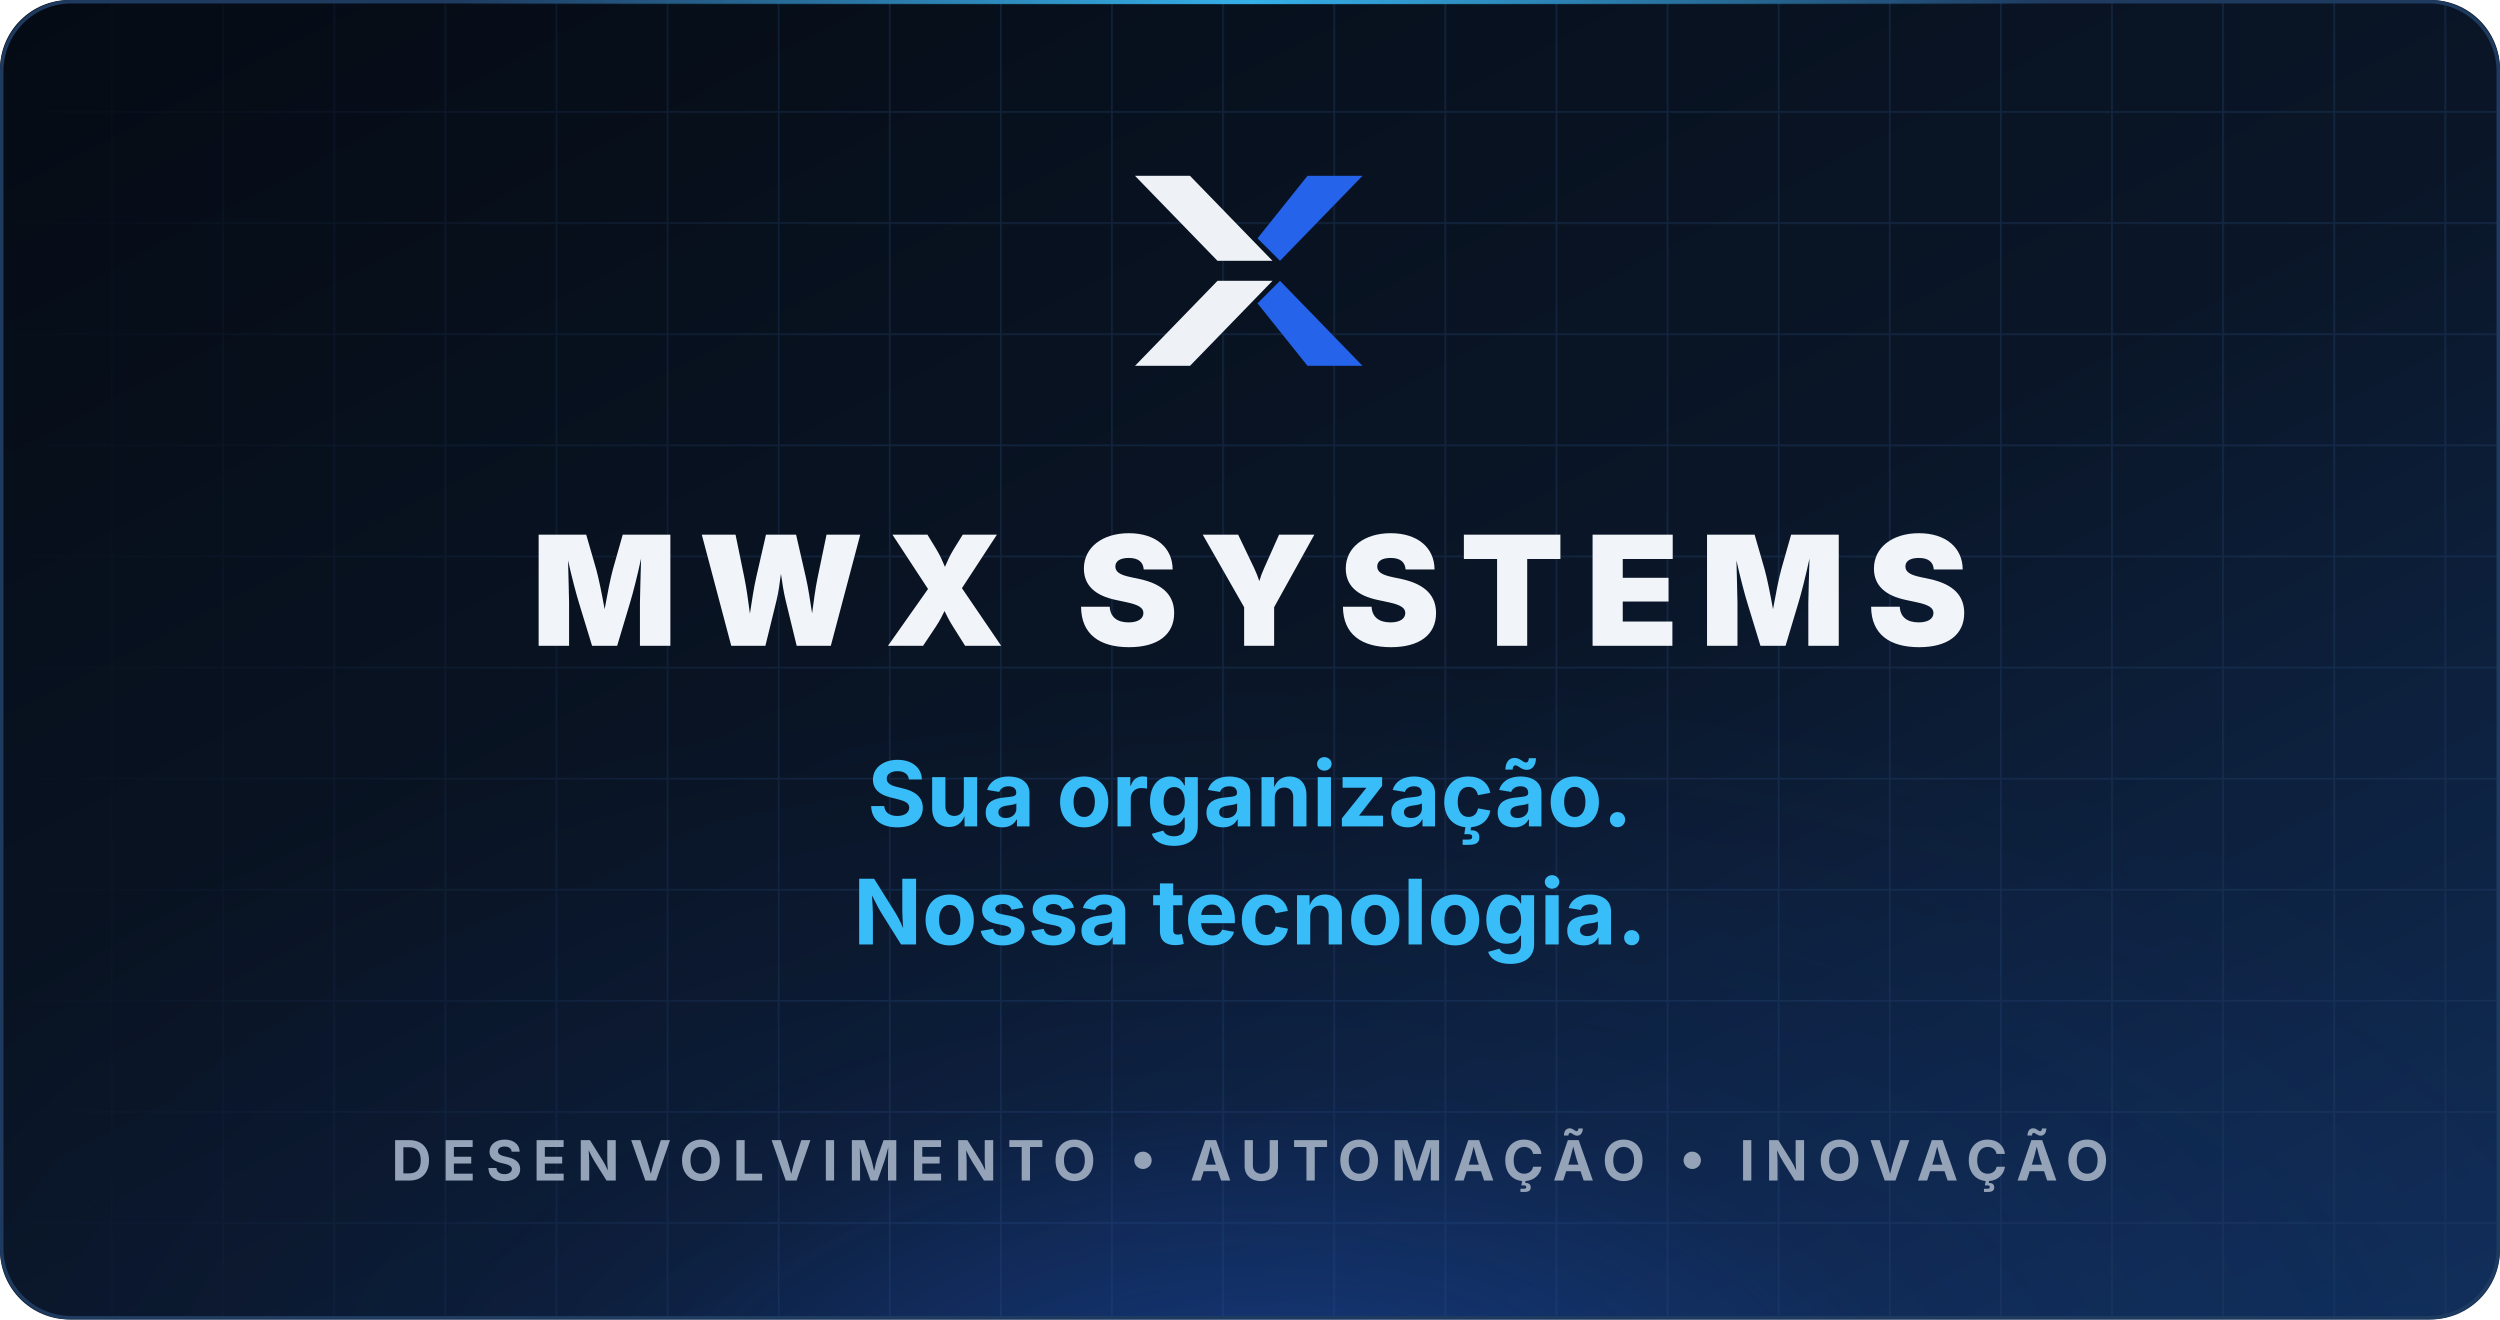
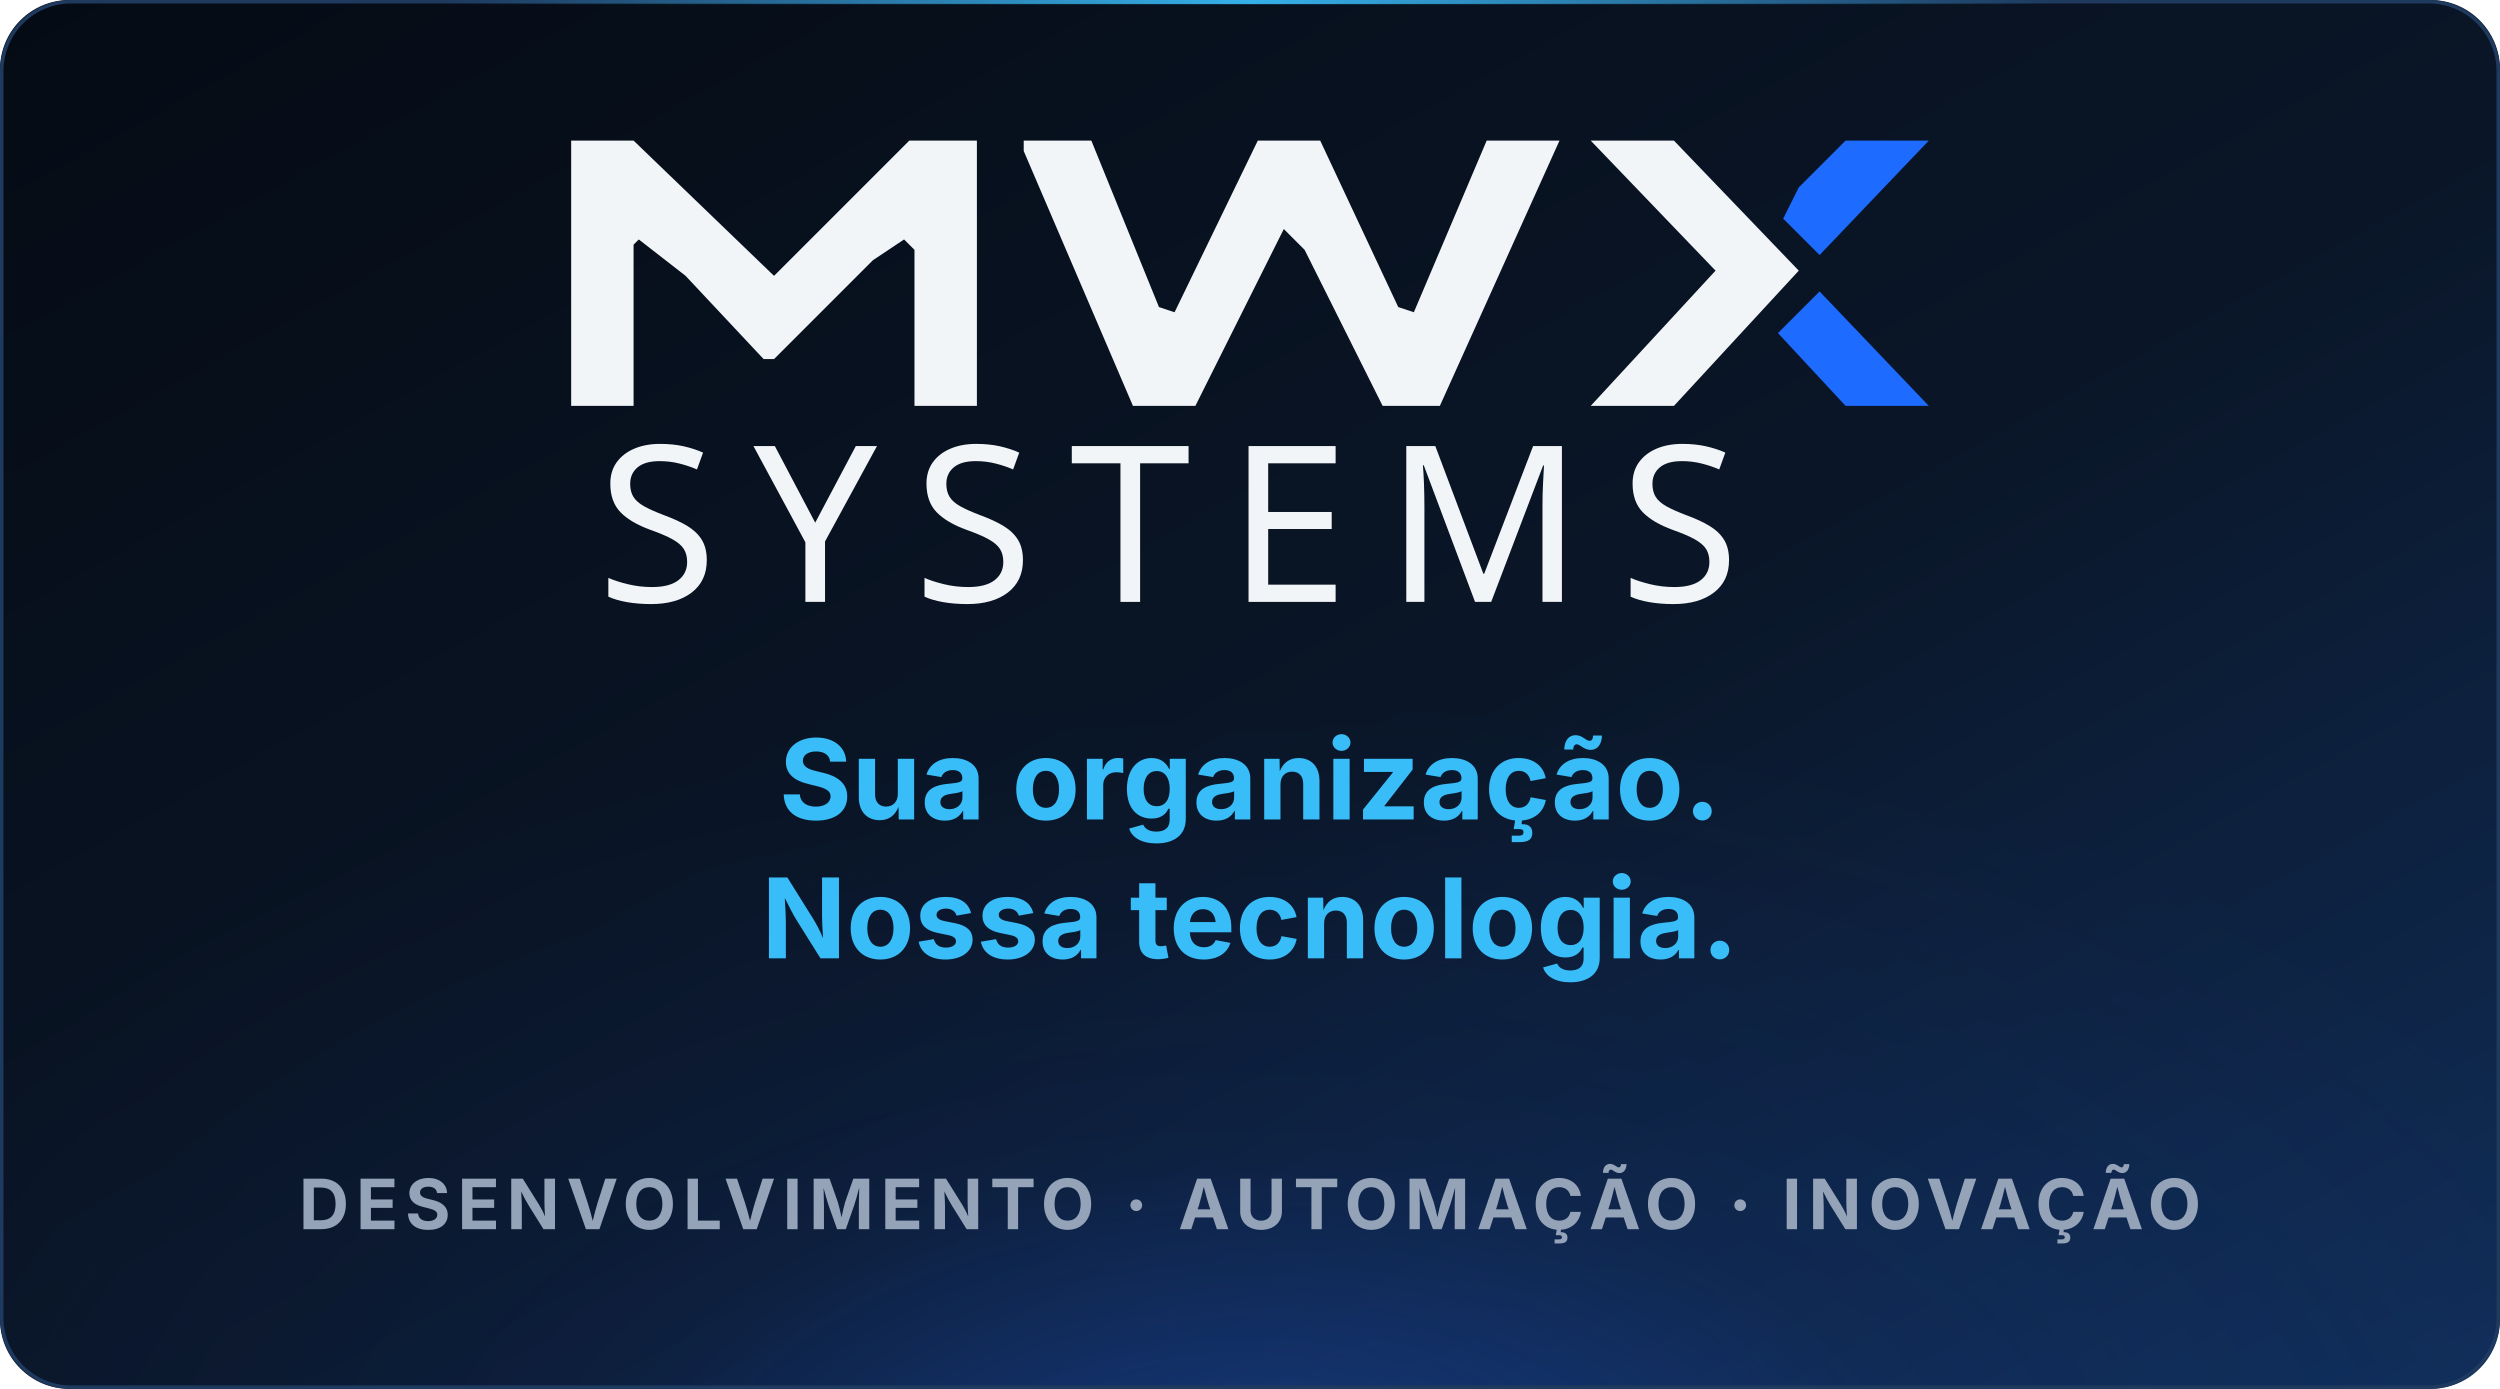
- <svg xmlns="http://www.w3.org/2000/svg" width="720" height="380" viewBox="0 0 720 380" role="img" aria-label="MWX Systems. Sua organização. Nossa tecnologia." font-family="'Segoe UI', 'Inter', 'Helvetica Neue', Arial, sans-serif">
+ <svg xmlns="http://www.w3.org/2000/svg" width="720" height="400" viewBox="0 0 720 400" role="img" aria-label="MWX Systems. Sua organização. Nossa tecnologia." font-family="'Segoe UI', 'Inter', 'Helvetica Neue', Arial, sans-serif">
  <defs>
    <linearGradient id="bgfm" x1="0" y1="0" x2="1" y2="1">
      <stop offset="0" stop-color="#050B14" />
      <stop offset=".55" stop-color="#0A1628" />
      <stop offset="1" stop-color="#102D58" />
    </linearGradient>
    <radialGradient id="glowfm" cx="0.5" cy="1.1" r=".6">
      <stop offset="0" stop-color="#2563EB" stop-opacity=".38" />
      <stop offset=".45" stop-color="#2563EB" stop-opacity=".08" />
      <stop offset="1" stop-color="#2563EB" stop-opacity="0" />
    </radialGradient>
-     <pattern id="gridfm" width="32" height="32" patternUnits="userSpaceOnUse">
-       <path d="M32 0H0V32" fill="none" stroke="#1E3A5F" stroke-width="1" opacity=".45" />
-     </pattern>
    <linearGradient id="edgefm" x1="0" y1="0" x2="1" y2="0">
      <stop offset="0" stop-color="#38BDF8" stop-opacity="0" />
      <stop offset=".5" stop-color="#38BDF8" stop-opacity=".9" />
      <stop offset="1" stop-color="#38BDF8" stop-opacity="0" />
    </linearGradient>
-     <linearGradient id="txtfm" x1="0" y1="0" x2="1" y2="0">
-       <stop offset="0" stop-color="#2563EB" />
-       <stop offset=".5" stop-color="#3B82F6" />
-       <stop offset="1" stop-color="#38BDF8" />
-     </linearGradient>
-     <linearGradient id="fadefm" x1="0" y1="0" x2="1" y2="0">
-       <stop offset="0" stop-color="#fff" stop-opacity="0" />
-       <stop offset=".35" stop-color="#fff" stop-opacity=".9" />
-       <stop offset="1" stop-color="#fff" />
-     </linearGradient>
-     <mask id="gmfm">
-       <rect width="720" height="380" fill="url(#fadefm)" />
-     </mask>
    <clipPath id="clipfm">
-       <rect width="720" height="380" rx="20" />
+       <rect width="720" height="400" rx="20" />
    </clipPath>
  </defs>
  <g clip-path="url(#clipfm)">
-     <rect width="720" height="380" fill="url(#bgfm)" />
-     <rect width="720" height="380" fill="url(#gridfm)" mask="url(#gmfm)" />
-     <rect width="720" height="380" fill="url(#glowfm)" />
+     <rect width="720" height="400" fill="url(#bgfm)" />
+     <rect width="720" height="400" fill="url(#glowfm)" />
  </g>
-   <rect x=".5" y=".5" width="719" height="379" rx="20" fill="none" stroke="#1E3A5F" />
+   <rect x=".5" y=".5" width="719" height="399" rx="20" fill="none" stroke="#1E3A5F" />
  <rect x="130" y="0" width="461" height="1.2" fill="url(#edgefm)" />
-   <g transform="translate(324.0 42) scale(0.72)">
-     <path d="M4 12h22l33 34H37Z" fill="#EEF2F7" />
-     <path d="M37 54h22L26 88H4Z" fill="#EEF2F7" />
-     <path d="M73 12h22L62 46 53 37Z" fill="#2563EB" />
-     <path d="M53 63l9-9 33 34H73Z" fill="#2563EB" />
+   <g transform="translate(160.0 36) scale(1.4981)">
+     <g fill="#F2F5F8">
+       <path d="M 90,5 L 111,54 L 123,54 L 140,20 L 144,24 L 159,54 L 170,54 L 193,3 L 179,3 L 165,36 L 162,35 L 147,3 L 135,3 L 119,36 L 116,35 L 103,3 L 90,3 Z" />
+       <path d="M 3,3 L 3,54 L 15,54 L 15,23 L 16,22 L 25,29 L 40,45 L 42,45 L 61,26 L 67,22 L 69,24 L 69,54 L 81,54 L 81,3 L 68,3 L 42,29 L 15,3 Z" />
+       <path d="M 199,3 L 223,28 L 199,54 L 215,54 L 239,28 L 215,3 Z" />
+     </g>
+     <g fill="#1E6BFF">
+       <path d="M 264,3 L 248,3 L 239,12 L 236,18 L 243,25 Z" />
+       <path d="M 235,40 L 248,54 L 264,54 L 243,32 Z" />
+     </g>
+     <path fill="#F2F5F8" d="M29.072 83.666Q29.072 87.652 26.177 89.876Q23.282 92.1 18.373 92.1Q15.856 92.1 13.716 91.722Q11.576 91.344 10.15 90.673V87.065Q11.66 87.736 13.905 88.282Q16.149 88.827 18.541 88.827Q21.897 88.827 23.597 87.526Q25.296 86.226 25.296 84.002Q25.296 82.534 24.666 81.527Q24.037 80.52 22.506 79.66Q20.974 78.8 18.247 77.835Q14.429 76.45 12.478 74.436Q10.527 72.422 10.527 68.94Q10.527 66.548 11.744 64.849Q12.961 63.15 15.122 62.227Q17.282 61.304 20.093 61.304Q22.569 61.304 24.625 61.765Q26.68 62.227 28.359 62.982L27.184 66.213Q25.631 65.541 23.806 65.08Q21.981 64.618 20.009 64.618Q17.198 64.618 15.772 65.814Q14.345 67.01 14.345 68.982Q14.345 70.492 14.975 71.499Q15.604 72.506 17.031 73.303Q18.457 74.1 20.89 75.024Q23.534 75.989 25.359 77.1Q27.184 78.212 28.128 79.765Q29.072 81.317 29.072 83.666Z" />
+     <path fill="#F2F5F8" d="M49.917 76.45 57.721 61.724H61.791L51.805 80.058V91.68H48.029V80.226L38.044 61.724H42.155Z" />
+     <path fill="#F2F5F8" d="M89.853 83.666Q89.853 87.652 86.958 89.876Q84.063 92.1 79.154 92.1Q76.637 92.1 74.497 91.722Q72.357 91.344 70.931 90.673V87.065Q72.441 87.736 74.686 88.282Q76.93 88.827 79.322 88.827Q82.678 88.827 84.377 87.526Q86.077 86.226 86.077 84.002Q86.077 82.534 85.447 81.527Q84.818 80.52 83.287 79.66Q81.755 78.8 79.028 77.835Q75.21 76.45 73.259 74.436Q71.308 72.422 71.308 68.94Q71.308 66.548 72.525 64.849Q73.742 63.15 75.902 62.227Q78.063 61.304 80.874 61.304Q83.349 61.304 85.405 61.765Q87.461 62.227 89.139 62.982L87.965 66.213Q86.412 65.541 84.587 65.08Q82.762 64.618 80.79 64.618Q77.979 64.618 76.553 65.814Q75.126 67.01 75.126 68.982Q75.126 70.492 75.755 71.499Q76.385 72.506 77.811 73.303Q79.238 74.1 81.671 75.024Q84.314 75.989 86.14 77.1Q87.965 78.212 88.909 79.765Q89.853 81.317 89.853 83.666Z" />
+     <path fill="#F2F5F8" d="M112.376 91.68H108.6V65.038H99.244V61.724H121.691V65.038H112.376Z" />
+     <path fill="#F2F5F8" d="M149.962 91.68H133.222V61.724H149.962V65.038H136.998V74.394H149.207V77.667H136.998V88.365H149.962Z" />
+     <path fill="#F2F5F8" d="M176.765 91.68 166.906 65.416H166.738Q166.864 66.716 166.948 68.919Q167.032 71.122 167.032 73.513V91.68H163.549V61.724H169.129L178.36 86.268H178.527L187.926 61.724H193.464V91.68H189.73V73.261Q189.73 71.08 189.835 68.94Q189.939 66.8 190.023 65.458H189.856L179.87 91.68Z" />
+     <path fill="#F2F5F8" d="M225.595 83.666Q225.595 87.652 222.7 89.876Q219.805 92.1 214.897 92.1Q212.379 92.1 210.239 91.722Q208.1 91.344 206.673 90.673V87.065Q208.184 87.736 210.428 88.282Q212.673 88.827 215.064 88.827Q218.421 88.827 220.12 87.526Q221.819 86.226 221.819 84.002Q221.819 82.534 221.19 81.527Q220.561 80.52 219.029 79.66Q217.498 78.8 214.771 77.835Q210.953 76.45 209.002 74.436Q207.051 72.422 207.051 68.94Q207.051 66.548 208.268 64.849Q209.484 63.15 211.645 62.227Q213.806 61.304 216.617 61.304Q219.092 61.304 221.148 61.765Q223.204 62.227 224.882 62.982L223.707 66.213Q222.155 65.541 220.33 65.08Q218.505 64.618 216.533 64.618Q213.722 64.618 212.295 65.814Q210.869 67.01 210.869 68.982Q210.869 70.492 211.498 71.499Q212.127 72.506 213.554 73.303Q214.98 74.1 217.414 75.024Q220.057 75.989 221.882 77.1Q223.707 78.212 224.651 79.765Q225.595 81.317 225.595 83.666Z" />
  </g>
-   <text x="360.0" y="186" text-anchor="middle" fill="#F1F5F9" font-size="44" font-weight="900" letter-spacing="6">MWX SYSTEMS</text>
-   <text x="360.0" y="238.0" fill="#38BDF8" font-size="26" font-weight="700" text-anchor="middle">Sua organização.</text>
-   <text x="360.0" y="272.0" fill="#38BDF8" font-size="26" font-weight="700" text-anchor="middle">Nossa tecnologia.</text>
-   <text x="360.0" y="340" text-anchor="middle" fill="#94A3B8" font-size="16" font-weight="700" letter-spacing="3">DESENVOLVIMENTO • AUTOMAÇÃO • INOVAÇÃO</text>
+   <text x="360.0" y="236.0" fill="#38BDF8" font-size="32" font-weight="700" text-anchor="middle">Sua organização.</text>
+   <text x="360.0" y="276.0" fill="#38BDF8" font-size="32" font-weight="700" text-anchor="middle">Nossa tecnologia.</text>
+   <text x="360.0" y="354" text-anchor="middle" fill="#94A3B8" font-size="20" font-weight="700" letter-spacing="2">DESENVOLVIMENTO · AUTOMAÇÃO · INOVAÇÃO</text>
</svg>
